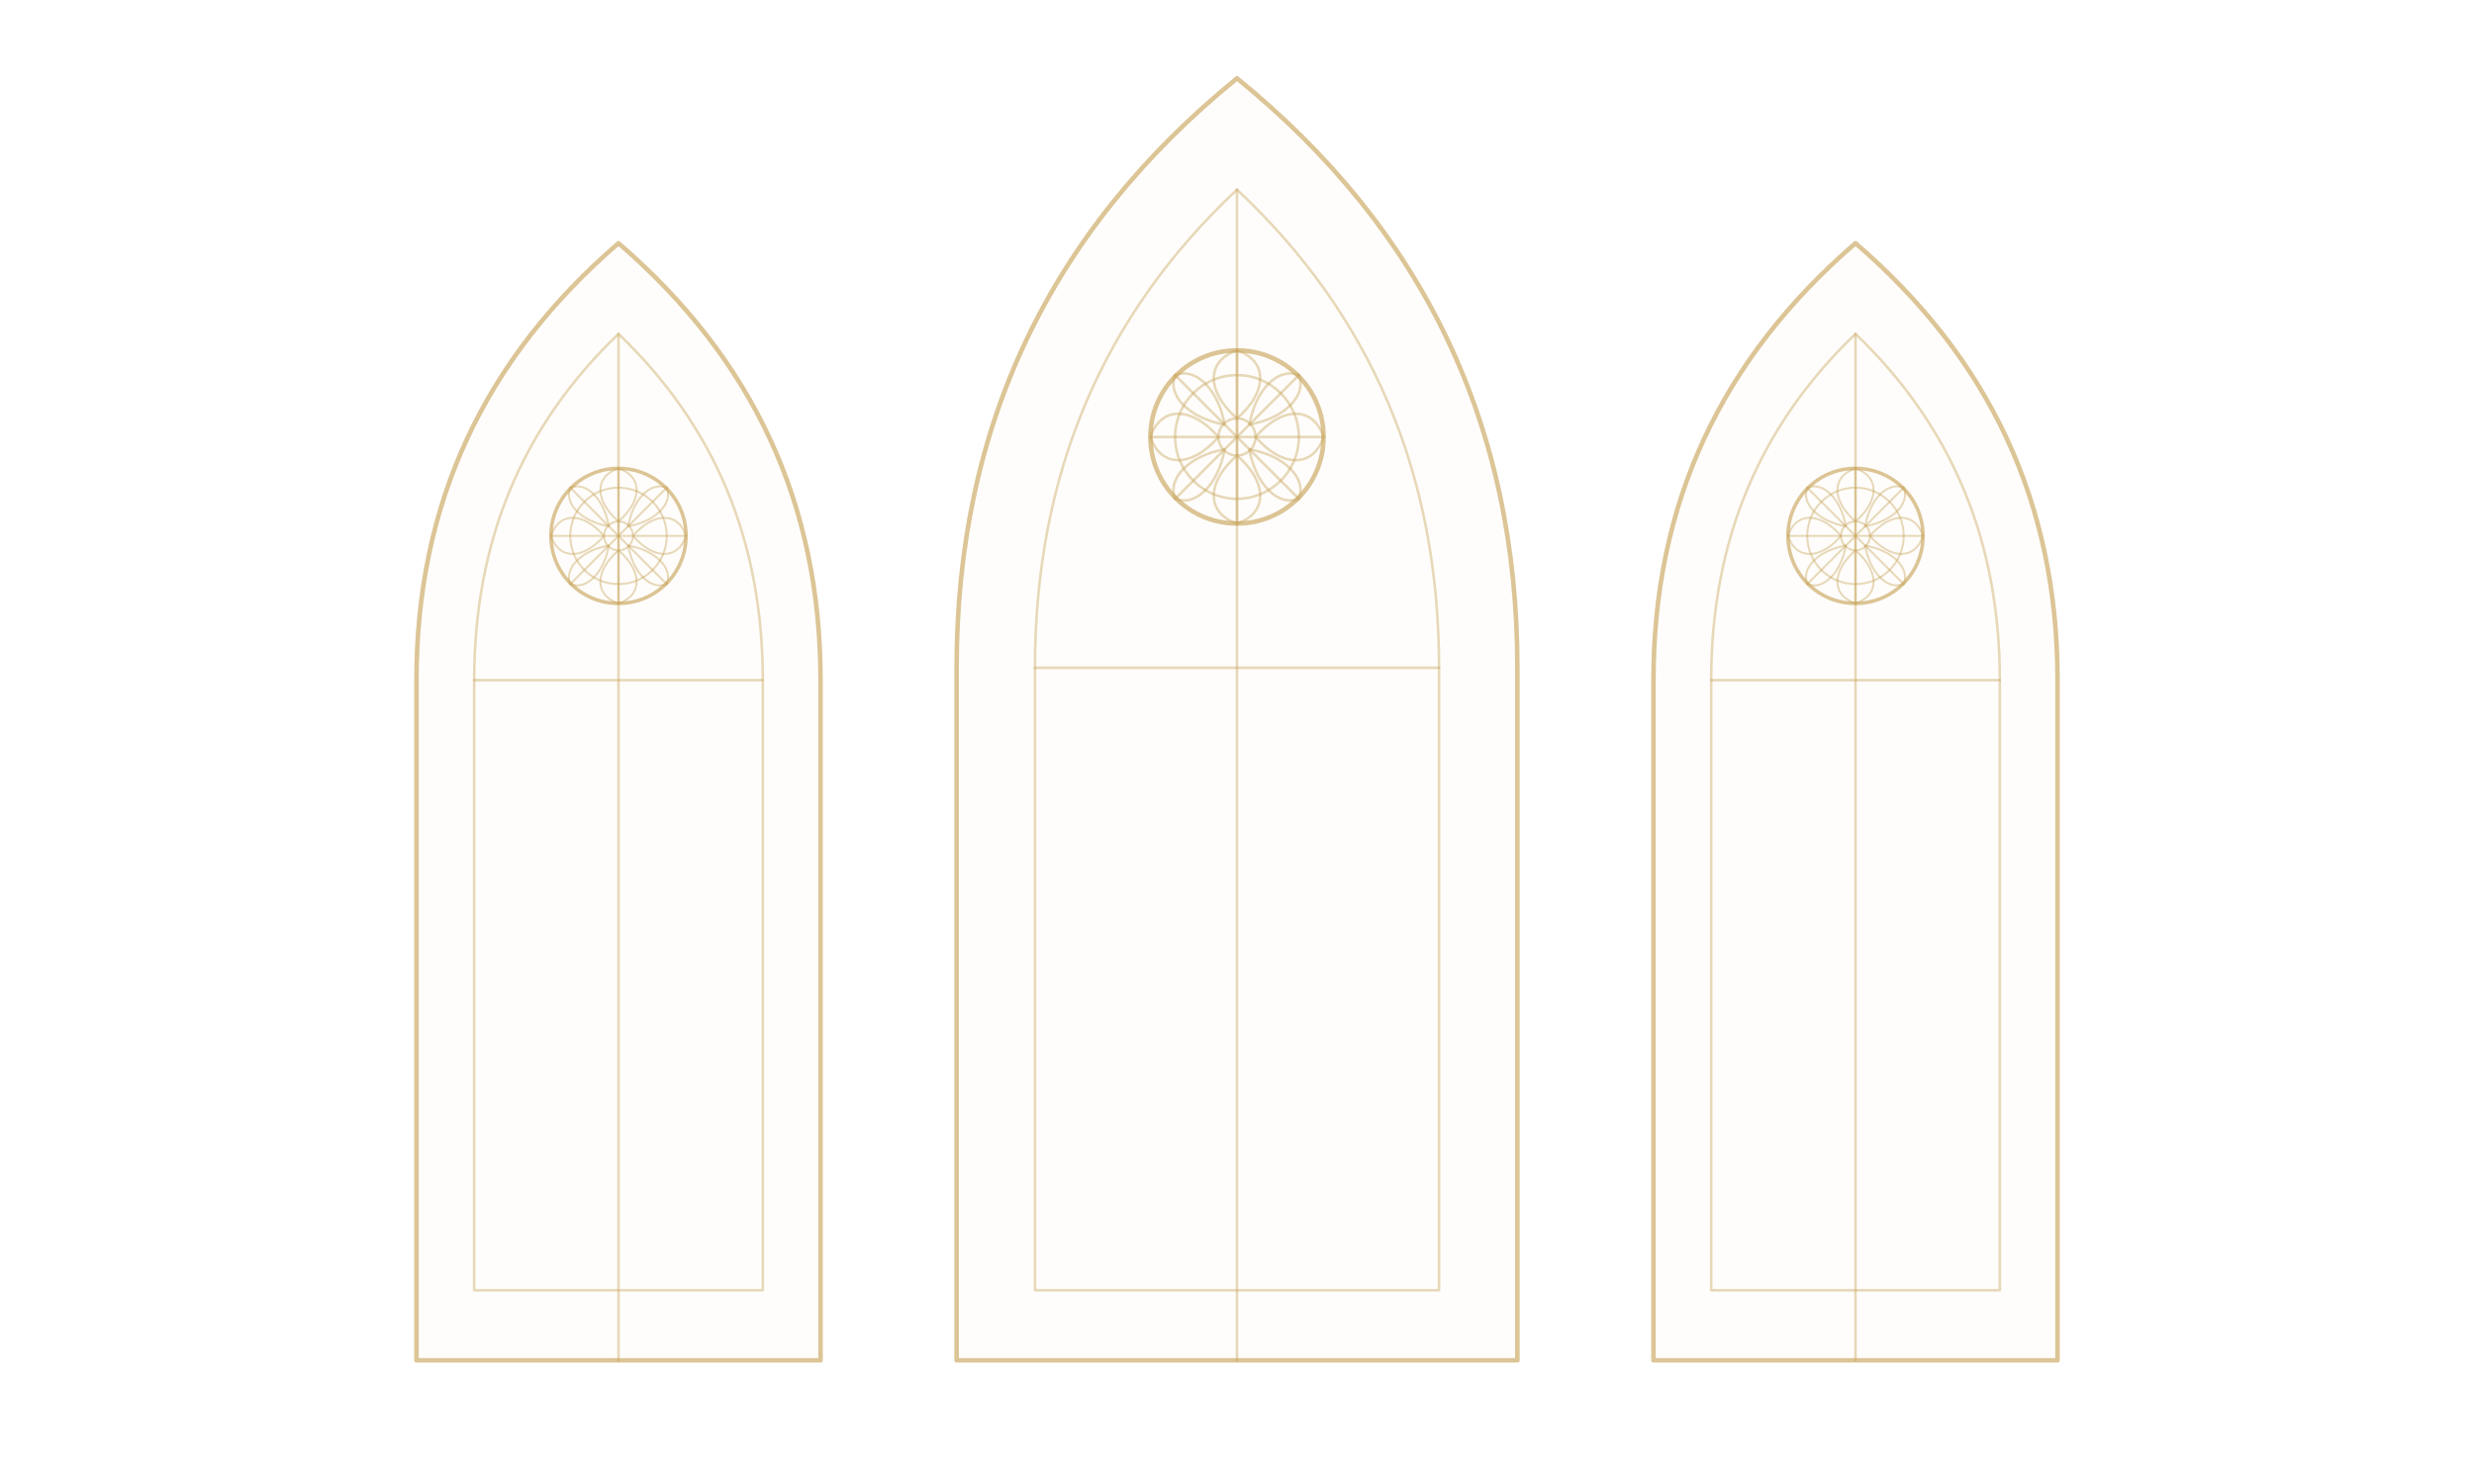
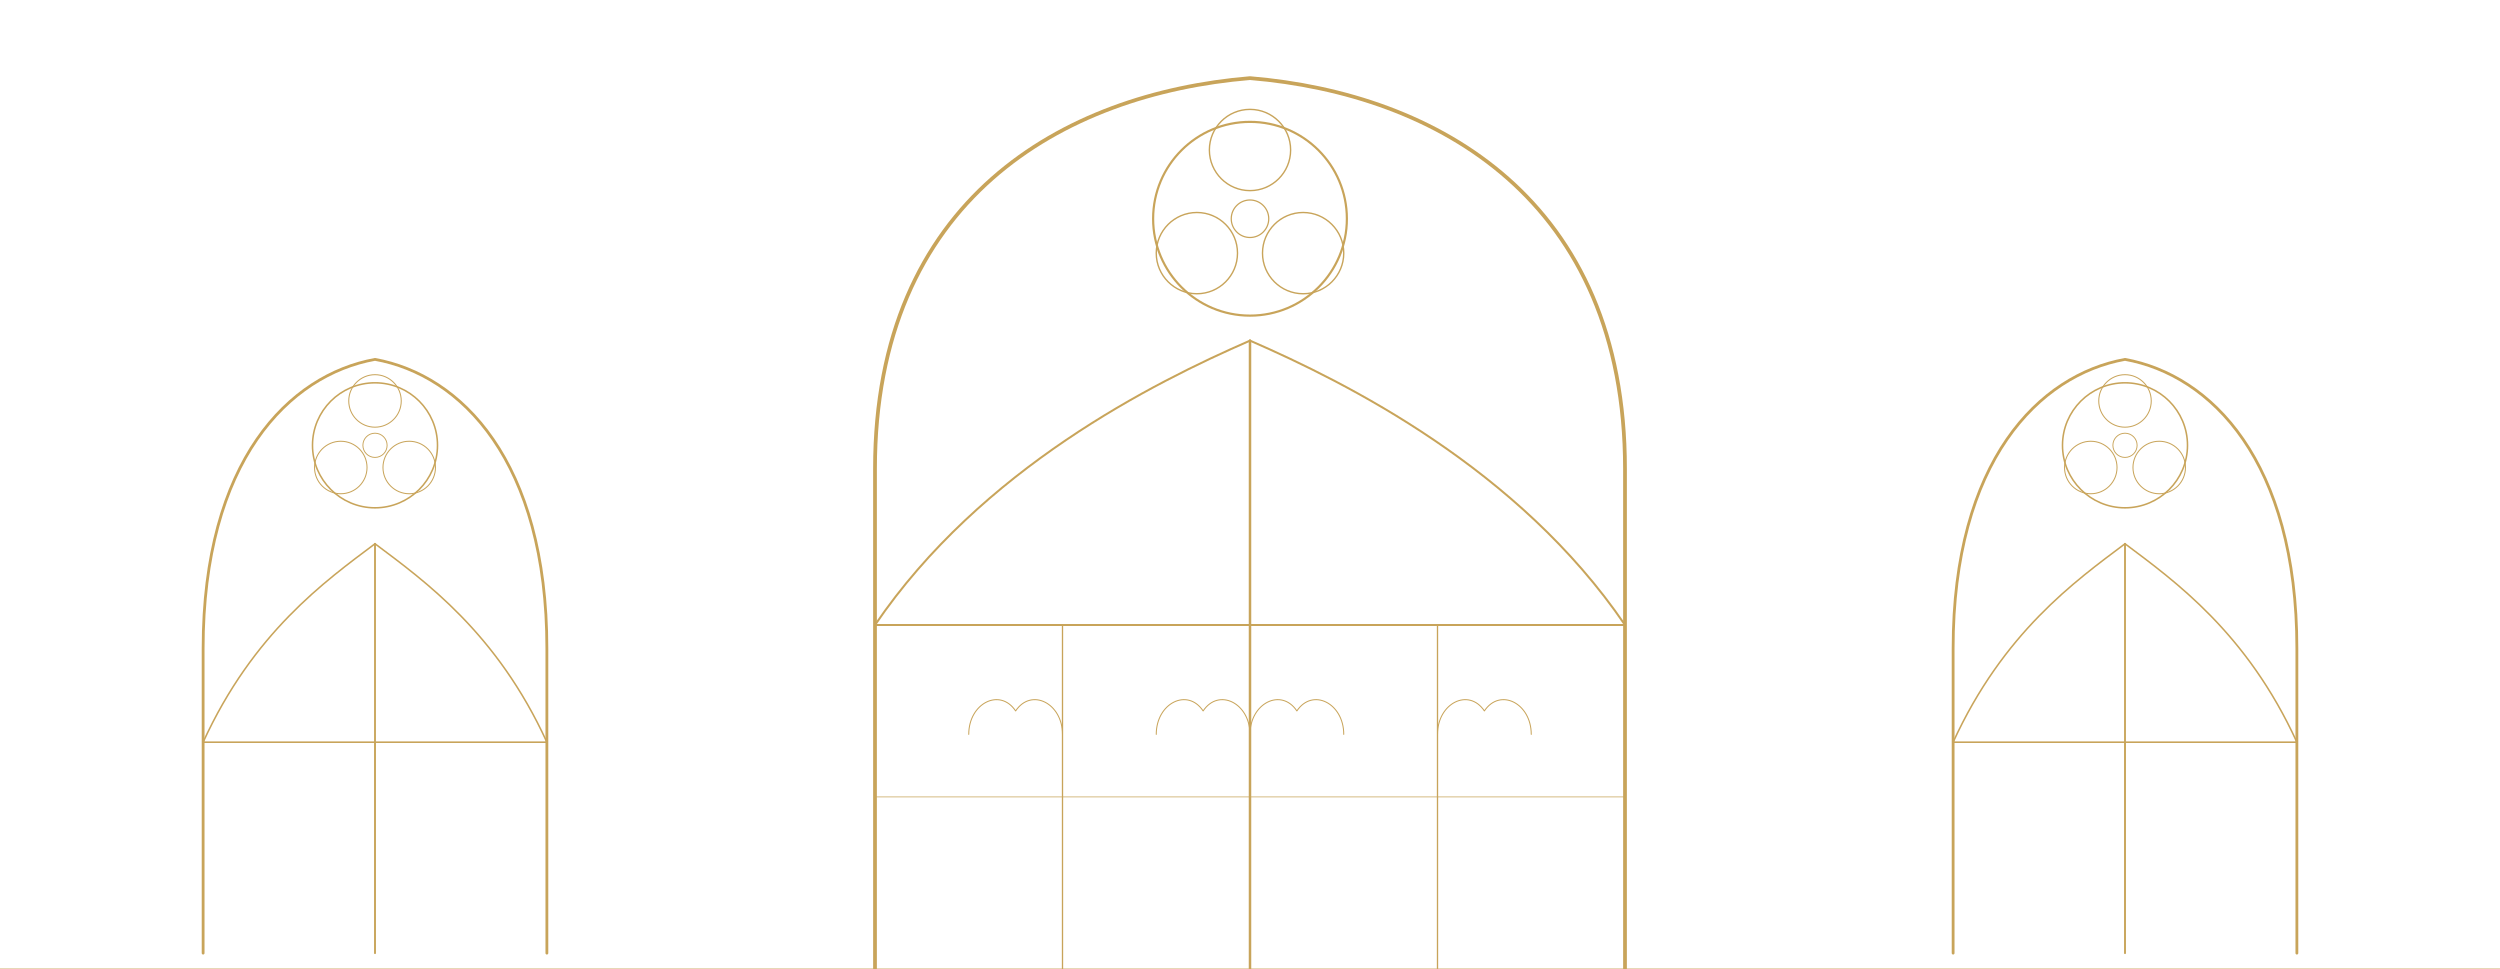
- <svg xmlns="http://www.w3.org/2000/svg" viewBox="0 0 1200 720" role="img" aria-label="gothic window watermark">
+ <svg xmlns="http://www.w3.org/2000/svg" viewBox="-800 0 1600 620" role="img" aria-label="gothic window watermark" preserveAspectRatio="xMidYMin meet">
  <defs>
    <style>
-       .lead{fill:none;stroke:#c8a45a;stroke-width:2.2;stroke-linecap:round;stroke-linejoin:round;opacity:.64}
-       .fine{fill:none;stroke:#c8a45a;stroke-width:1.25;stroke-linecap:round;stroke-linejoin:round;opacity:.42}
-       .wash{fill:#c8a45a;opacity:.025}
+       .gold{fill:none;stroke:#c8a45a;stroke-linecap:round;stroke-linejoin:round}
    </style>
-     <g id="rose-window">
-       <circle class="lead" cx="0" cy="0" r="42" />
-       <circle class="fine" cx="0" cy="0" r="30" />
-       <circle class="fine" cx="0" cy="0" r="9" />
-       <path class="fine" d="M0,-9 C15,-22 15,-37 0,-42 C-15,-37 -15,-22 0,-9Z" />
-       <path class="fine" d="M9,0 C22,-15 37,-15 42,0 C37,15 22,15 9,0Z" />
-       <path class="fine" d="M0,9 C15,22 15,37 0,42 C-15,37 -15,22 0,9Z" />
-       <path class="fine" d="M-9,0 C-22,-15 -37,-15 -42,0 C-37,15 -22,15 -9,0Z" />
-       <path class="fine" d="M6,-6 C23,-9 34,-20 30,-30 C20,-34 9,-23 6,-6Z" />
-       <path class="fine" d="M6,6 C23,9 34,20 30,30 C20,34 9,23 6,6Z" />
-       <path class="fine" d="M-6,6 C-23,9 -34,20 -30,30 C-20,34 -9,23 -6,6Z" />
-       <path class="fine" d="M-6,-6 C-23,-9 -34,-20 -30,-30 C-20,-34 -9,-23 -6,-6Z" />
-       <line class="fine" x1="0" y1="-42" x2="0" y2="42" />
-       <line class="fine" x1="-42" y1="0" x2="42" y2="0" />
-       <line class="fine" x1="-30" y1="-30" x2="30" y2="30" />
-       <line class="fine" x1="30" y1="-30" x2="-30" y2="30" />
-     </g>
  </defs>
-   <path class="wash" d="M300 118 C235 174 202 244 202 330 L202 660 L398 660 L398 330 C398 244 365 174 300 118Z" />
-   <path class="lead" d="M300 118 C235 174 202 244 202 330 L202 660 L398 660 L398 330 C398 244 365 174 300 118Z" />
-   <path class="fine" d="M300 162 C253 207 230 263 230 330 L230 626 L370 626 L370 330 C370 263 347 207 300 162Z" />
-   <line class="fine" x1="300" y1="162" x2="300" y2="660" />
-   <line class="fine" x1="230" y1="330" x2="370" y2="330" />
-   <g transform="translate(300 260) scale(.78)">
-     <use href="#rose-window" />
+   <g>
+     <path class="gold" d="M -240,620 L -240,300 C -240,128 -120,60 0,50 C 120,60 240,128 240,300 L 240,620" stroke-width="2.4" />
+     <line class="gold" x1="0" y1="620" x2="0" y2="218" stroke-width="1.6" />
+     <line class="gold" x1="-240" y1="400" x2="240" y2="400" stroke-width="1.3" />
+     <path class="gold" d="M -240,400 C -172,300 -62,245 0,218" stroke-width="1.3" />
+     <path class="gold" d="M 240,400 C 172,300 62,245 0,218" stroke-width="1.3" />
+     <circle class="gold" cx="0" cy="140" r="62" stroke-width="1.4" />
+     <circle class="gold" cx="0" cy="140" r="12" stroke-width="0.8" />
+     <circle class="gold" cx="0" cy="96" r="26" stroke-width="0.9" />
+     <circle class="gold" cx="-34" cy="162" r="26" stroke-width="0.9" />
+     <circle class="gold" cx="34" cy="162" r="26" stroke-width="0.9" />
+     <line class="gold" x1="-120" y1="620" x2="-120" y2="400" stroke-width="0.85" />
+     <line class="gold" x1="120" y1="620" x2="120" y2="400" stroke-width="0.85" />
+     <line class="gold" x1="-240" y1="510" x2="240" y2="510" stroke-width="0.7" opacity="0.7" />
+     <path class="gold" d="M -180,470 C -180,450 -160,440 -150,455 C -140,440 -120,450 -120,470" stroke-width="0.65" />
+     <path class="gold" d="M -60,470 C -60,450 -40,440 -30,455 C -20,440 0,450 0,470" stroke-width="0.65" />
+     <path class="gold" d="M 0,470 C 0,450 20,440 30,455 C 40,440 60,450 60,470" stroke-width="0.65" />
+     <path class="gold" d="M 120,470 C 120,450 140,440 150,455 C 160,440 180,450 180,470" stroke-width="0.65" />
  </g>
-   <path class="wash" d="M600 38 C509 112 464 207 464 324 L464 660 L736 660 L736 324 C736 207 691 112 600 38Z" />
-   <path class="lead" d="M600 38 C509 112 464 207 464 324 L464 660 L736 660 L736 324 C736 207 691 112 600 38Z" />
-   <path class="fine" d="M600 92 C535 153 502 230 502 324 L502 626 L698 626 L698 324 C698 230 665 153 600 92Z" />
-   <line class="fine" x1="600" y1="92" x2="600" y2="660" />
-   <line class="fine" x1="502" y1="324" x2="698" y2="324" />
-   <g transform="translate(600 212) scale(1)">
-     <use href="#rose-window" />
+   <g transform="translate(-560,150)">
+     <path class="gold" d="M -110,460 L -110,265 C -110,145 -55,90 0,80 C 55,90 110,145 110,265 L 110,460" stroke-width="1.8" />
+     <line class="gold" x1="0" y1="460" x2="0" y2="198" stroke-width="1.2" />
+     <line class="gold" x1="-110" y1="325" x2="110" y2="325" stroke-width="1" />
+     <path class="gold" d="M -110,325 C -78,255 -32,222 0,198" stroke-width="1" />
+     <path class="gold" d="M 110,325 C 78,255 32,222 0,198" stroke-width="1" />
+     <circle class="gold" cx="0" cy="135" r="40" stroke-width="1" />
+     <circle class="gold" cx="0" cy="135" r="7.75" stroke-width="0.6" />
+     <circle class="gold" cx="0" cy="106.6" r="16.8" stroke-width="0.65" />
+     <circle class="gold" cx="-21.9" cy="149.2" r="16.8" stroke-width="0.65" />
+     <circle class="gold" cx="21.9" cy="149.2" r="16.8" stroke-width="0.65" />
+     <line class="gold" x1="0" y1="460" x2="0" y2="325" stroke-width="0.7" opacity="0.6" />
  </g>
-   <path class="wash" d="M900 118 C835 174 802 244 802 330 L802 660 L998 660 L998 330 C998 244 965 174 900 118Z" />
-   <path class="lead" d="M900 118 C835 174 802 244 802 330 L802 660 L998 660 L998 330 C998 244 965 174 900 118Z" />
-   <path class="fine" d="M900 162 C853 207 830 263 830 330 L830 626 L970 626 L970 330 C970 263 947 207 900 162Z" />
-   <line class="fine" x1="900" y1="162" x2="900" y2="660" />
-   <line class="fine" x1="830" y1="330" x2="970" y2="330" />
-   <g transform="translate(900 260) scale(.78)">
-     <use href="#rose-window" />
+   <g transform="translate(560,150)">
+     <path class="gold" d="M -110,460 L -110,265 C -110,145 -55,90 0,80 C 55,90 110,145 110,265 L 110,460" stroke-width="1.8" />
+     <line class="gold" x1="0" y1="460" x2="0" y2="198" stroke-width="1.2" />
+     <line class="gold" x1="-110" y1="325" x2="110" y2="325" stroke-width="1" />
+     <path class="gold" d="M -110,325 C -78,255 -32,222 0,198" stroke-width="1" />
+     <path class="gold" d="M 110,325 C 78,255 32,222 0,198" stroke-width="1" />
+     <circle class="gold" cx="0" cy="135" r="40" stroke-width="1" />
+     <circle class="gold" cx="0" cy="135" r="7.75" stroke-width="0.6" />
+     <circle class="gold" cx="0" cy="106.6" r="16.8" stroke-width="0.65" />
+     <circle class="gold" cx="-21.9" cy="149.2" r="16.8" stroke-width="0.65" />
+     <circle class="gold" cx="21.9" cy="149.2" r="16.8" stroke-width="0.65" />
+     <line class="gold" x1="0" y1="460" x2="0" y2="325" stroke-width="0.7" opacity="0.6" />
  </g>
+   <line class="gold" x1="-800" y1="620" x2="800" y2="620" stroke-width="0.7" opacity="0.55" />
</svg>
